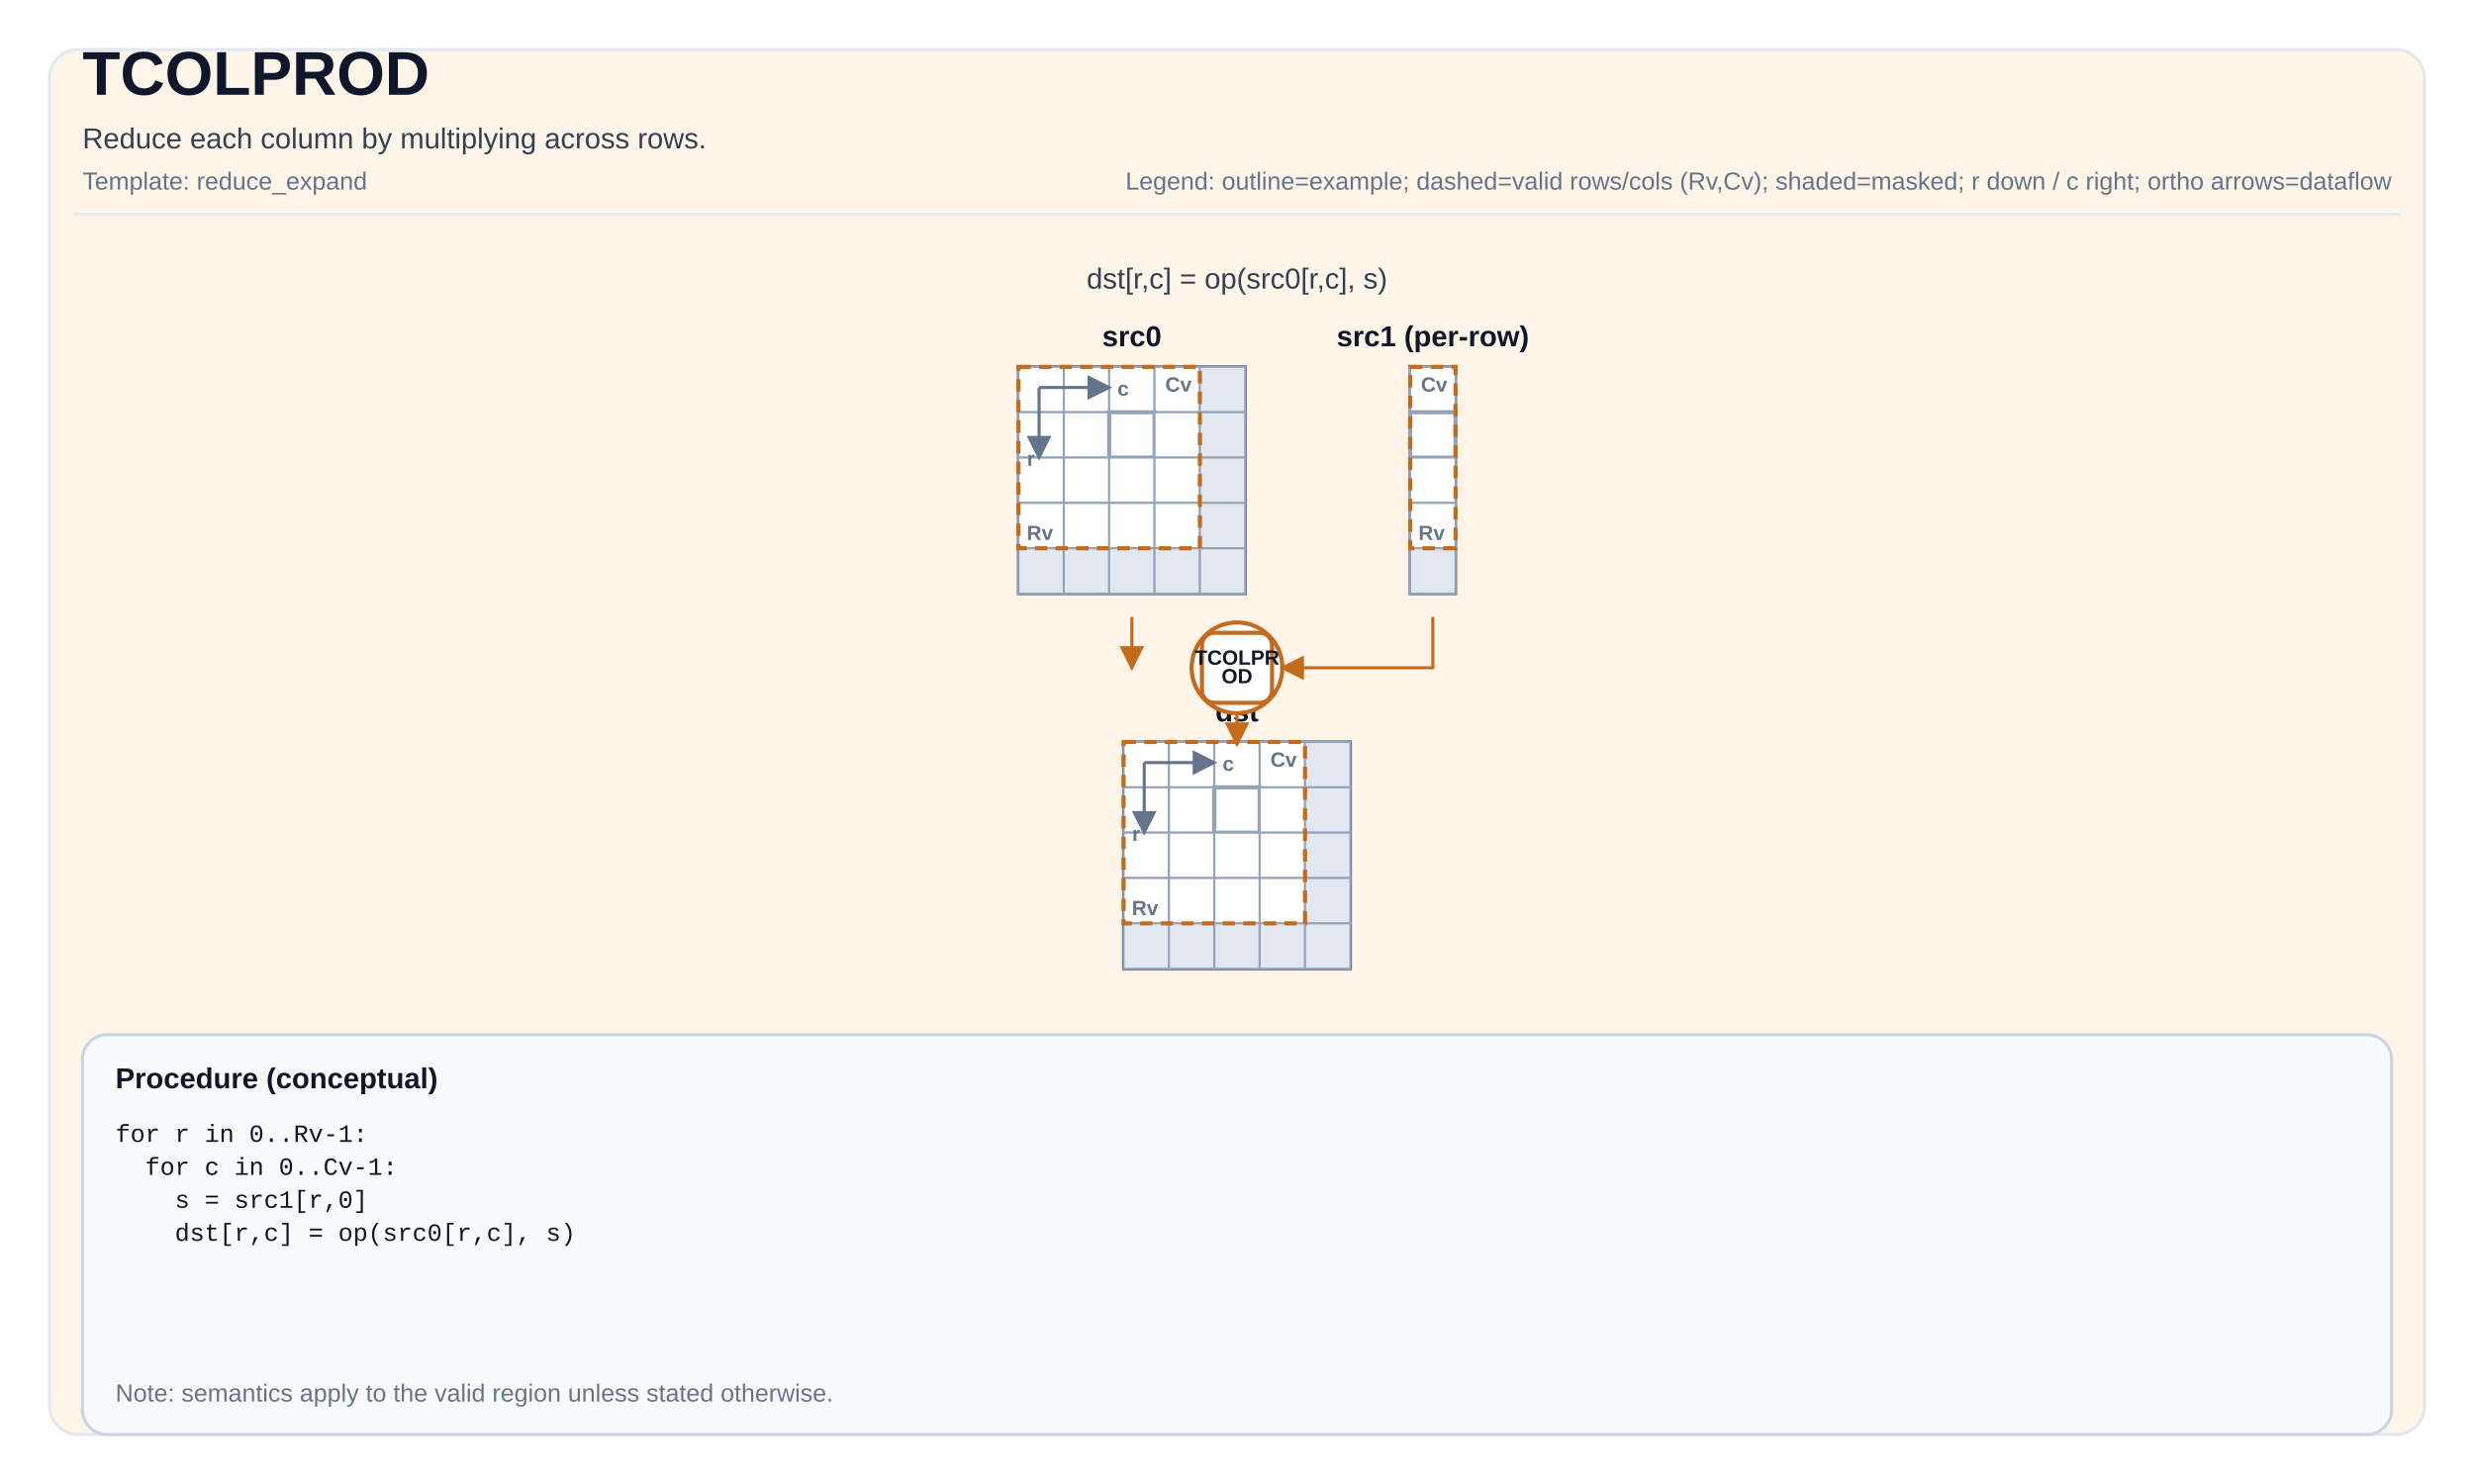
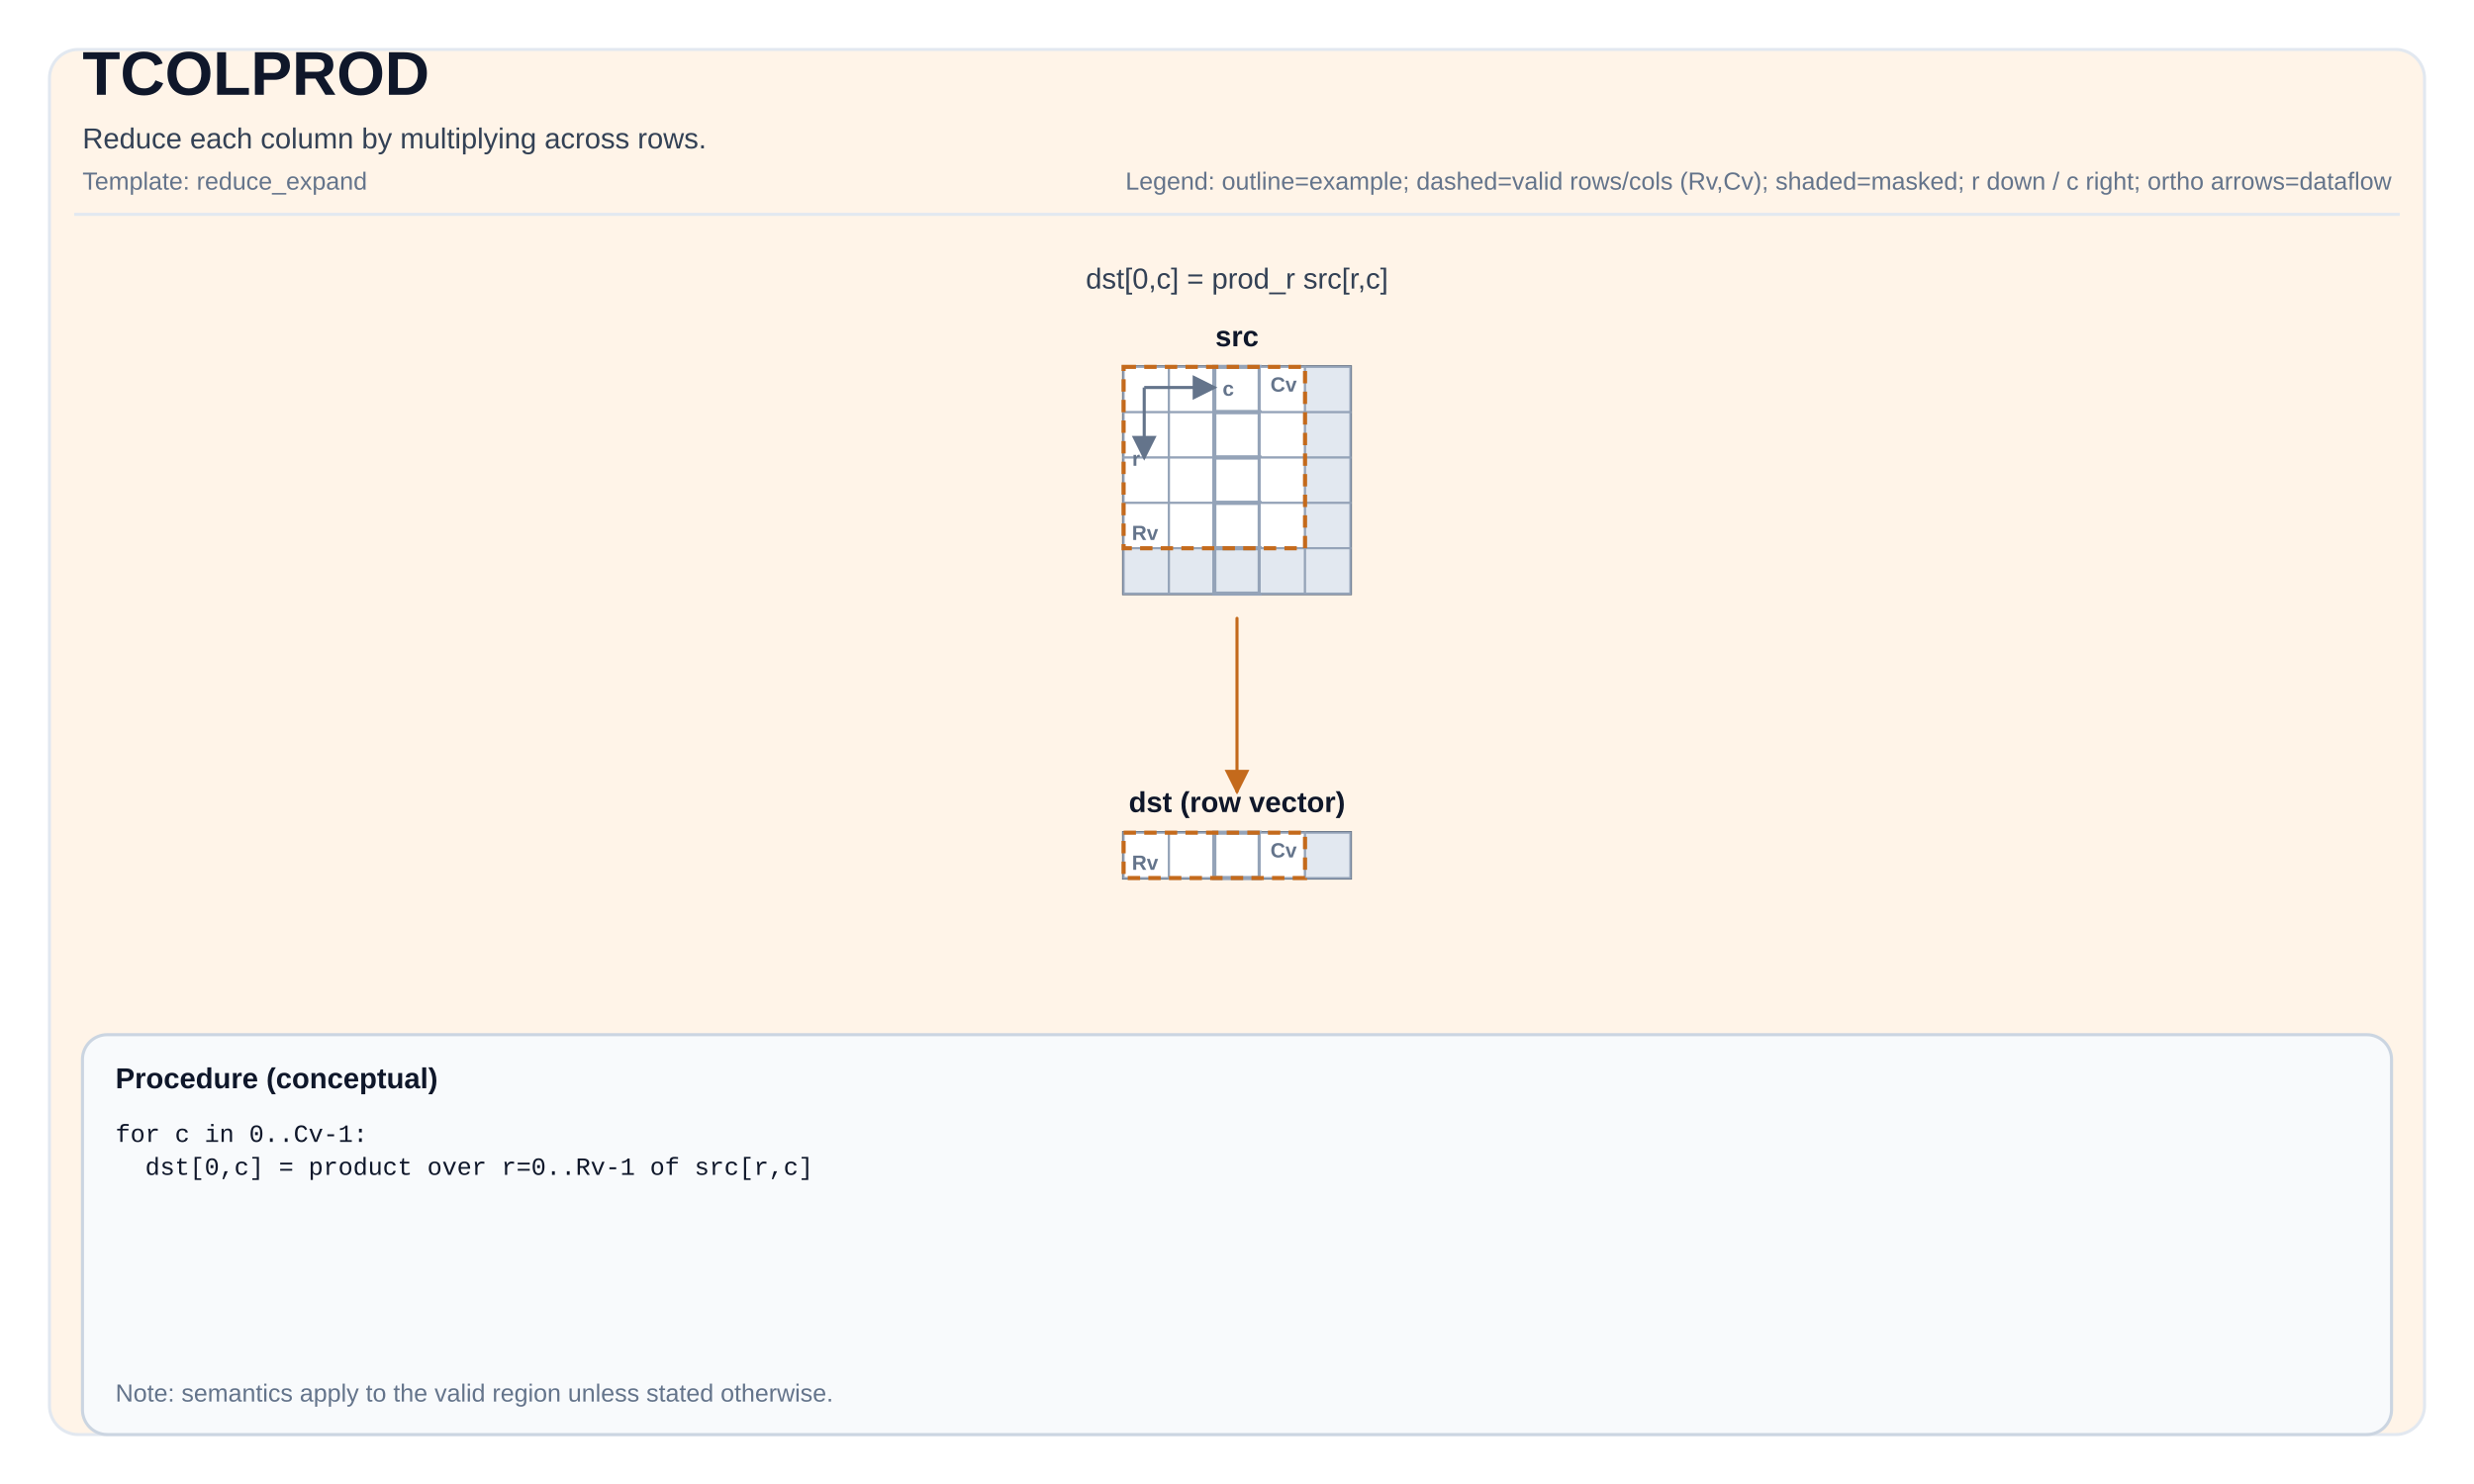
<svg xmlns="http://www.w3.org/2000/svg" width="1200" height="720" viewBox="0 0 1200 720" role="img" aria-label="TCOLPROD tile operation diagram">
  <defs>
    <marker id="arrow" markerWidth="8" markerHeight="8" refX="7" refY="4" orient="auto">
      <path d="M0,0 L0,8 L8,4 z" fill="#C46A1C" />
    </marker>
    <marker id="axisArrow" markerWidth="8" markerHeight="8" refX="7" refY="4" orient="auto">
      <path d="M0,0 L0,8 L8,4 z" fill="#64748b" />
    </marker>
  </defs>
  <style>
svg { font-family: Arial, Helvetica, sans-serif; }
.title { font-size: 30px; font-weight: 700; fill: #0f172a; }
.subtitle { font-size: 14px; fill: #334155; }
.meta { font-size: 12px; fill: #64748b; }
.frame { fill: white; }
.panel { fill: #FFF4E8; stroke: #e2e8f0; stroke-width: 1.5; rx: 14; }
.tileLabel { font-size: 14px; font-weight: 700; fill: #0f172a; }
.tileBorder { fill: none; stroke: #475569; stroke-width: 1.5; }
.cell { fill: #ffffff; stroke: #94a3b8; stroke-width: 1; }
.cellMasked { fill: #e2e8f0; }
.cellHL { stroke-width: 2; }
.cellText { font-family: ui-monospace, SFMono-Regular, Menlo, Monaco, Consolas, 'Liberation Mono', 'Courier New', monospace; font-size: 10px; fill: #0f172a; }
.arrow { stroke-width: 1.5; fill: none; stroke-linejoin: round; stroke-linecap: round; }
.axisLine { stroke: #64748b; stroke-width: 1.5; fill: none; }
.axisText { font-size: 10px; fill: #64748b; font-weight: 700; }
.opCircle { fill: #ffffff; stroke-width: 2; }
.opRect { fill: #ffffff; stroke-width: 2; }
.opText { font-size: 10px; font-weight: 800; fill: #0f172a; }
.procBox { fill: #f8fafc; stroke: #cbd5e1; stroke-width: 1.5; rx: 12; }
.procTitle { font-size: 14px; font-weight: 700; fill: #0f172a; }
.procText { font-family: ui-monospace, SFMono-Regular, Menlo, Monaco, Consolas, 'Liberation Mono', 'Courier New', monospace; font-size: 12px; fill: #0f172a; }
.smallLabel { font-size: 12px; fill: #334155; }
.scalarBox { fill: #ffffff; stroke: #cbd5e1; stroke-width: 1.5; }
.scalarValue { font-size: 16px; font-weight: 700; }
.validBox { fill: none; stroke-width: 2; stroke-dasharray: 6 4; }
</style>
  <rect x="0" y="0" width="1200" height="720" class="frame" />
  <rect x="24" y="24" width="1152" height="672" class="panel" />
  <text x="40" y="46" class="title">TCOLPROD</text>
  <text x="40" y="72" class="subtitle">Reduce each column by multiplying across rows.</text>
  <text x="40" y="92" class="meta">Template: reduce_expand</text>
  <text x="1160" y="92" class="meta" text-anchor="end">Legend: outline=example; dashed=valid rows/cols (Rv,Cv); shaded=masked; r down / c right; ortho arrows=dataflow</text>
  <line x1="36" y1="104" x2="1164" y2="104" stroke="#e2e8f0" stroke-width="1.5" />
-   <text x="549" y="168" class="tileLabel" text-anchor="middle">src0</text>
-   <rect x="494" y="178" width="110" height="110" class="tileBorder" />
-   <rect x="494" y="178" width="22" height="22" class="cell" />
-   <rect x="516" y="178" width="22" height="22" class="cell" />
-   <rect x="538" y="178" width="22" height="22" class="cell" />
-   <rect x="560" y="178" width="22" height="22" class="cell" />
-   <rect x="582" y="178" width="22" height="22" class="cell cellMasked" />
-   <rect x="494" y="200" width="22" height="22" class="cell" />
-   <rect x="516" y="200" width="22" height="22" class="cell" />
-   <rect x="538" y="200" width="22" height="22" class="cell cellHL" stroke="#C46A1C" />
-   <rect x="560" y="200" width="22" height="22" class="cell" />
-   <rect x="582" y="200" width="22" height="22" class="cell cellMasked" />
-   <rect x="494" y="222" width="22" height="22" class="cell" />
-   <rect x="516" y="222" width="22" height="22" class="cell" />
-   <rect x="538" y="222" width="22" height="22" class="cell" />
-   <rect x="560" y="222" width="22" height="22" class="cell" />
-   <rect x="582" y="222" width="22" height="22" class="cell cellMasked" />
-   <rect x="494" y="244" width="22" height="22" class="cell" />
-   <rect x="516" y="244" width="22" height="22" class="cell" />
-   <rect x="538" y="244" width="22" height="22" class="cell" />
-   <rect x="560" y="244" width="22" height="22" class="cell" />
-   <rect x="582" y="244" width="22" height="22" class="cell cellMasked" />
-   <rect x="494" y="266" width="22" height="22" class="cell cellMasked" />
-   <rect x="516" y="266" width="22" height="22" class="cell cellMasked" />
-   <rect x="538" y="266" width="22" height="22" class="cell cellMasked" />
-   <rect x="560" y="266" width="22" height="22" class="cell cellMasked" />
-   <rect x="582" y="266" width="22" height="22" class="cell cellMasked" />
-   <rect x="494" y="178" width="88" height="88" class="validBox" stroke="#C46A1C" />
-   <text x="498" y="262" class="axisText">Rv</text>
-   <text x="578" y="190" class="axisText" text-anchor="end">Cv</text>
-   <path d="M 504 188 L 538 188" class="axisLine" marker-end="url(#axisArrow)" />
-   <path d="M 504 188 L 504 222" class="axisLine" marker-end="url(#axisArrow)" />
-   <text x="542" y="192" class="axisText">c</text>
-   <text x="502" y="226" class="axisText" text-anchor="end">r</text>
-   <text x="695" y="168" class="tileLabel" text-anchor="middle">src1 (per-row)</text>
-   <rect x="684" y="178" width="22" height="110" class="tileBorder" />
-   <rect x="684" y="178" width="22" height="22" class="cell" />
-   <rect x="684" y="200" width="22" height="22" class="cell cellHL" stroke="#C46A1C" />
-   <rect x="684" y="222" width="22" height="22" class="cell" />
-   <rect x="684" y="244" width="22" height="22" class="cell" />
-   <rect x="684" y="266" width="22" height="22" class="cell cellMasked" />
-   <rect x="684" y="178" width="22" height="88" class="validBox" stroke="#C46A1C" />
-   <text x="688" y="262" class="axisText">Rv</text>
-   <text x="702" y="190" class="axisText" text-anchor="end">Cv</text>
-   <text x="600" y="350" class="tileLabel" text-anchor="middle">dst</text>
-   <rect x="545" y="360" width="110" height="110" class="tileBorder" />
-   <rect x="545" y="360" width="22" height="22" class="cell" />
-   <rect x="567" y="360" width="22" height="22" class="cell" />
-   <rect x="589" y="360" width="22" height="22" class="cell" />
-   <rect x="611" y="360" width="22" height="22" class="cell" />
-   <rect x="633" y="360" width="22" height="22" class="cell cellMasked" />
-   <rect x="545" y="382" width="22" height="22" class="cell" />
-   <rect x="567" y="382" width="22" height="22" class="cell" />
-   <rect x="589" y="382" width="22" height="22" class="cell cellHL" stroke="#C46A1C" />
-   <rect x="611" y="382" width="22" height="22" class="cell" />
-   <rect x="633" y="382" width="22" height="22" class="cell cellMasked" />
+   <text x="600" y="168" class="tileLabel" text-anchor="middle">src</text>
+   <rect x="545" y="178" width="110" height="110" class="tileBorder" />
+   <rect x="545" y="178" width="22" height="22" class="cell" />
+   <rect x="567" y="178" width="22" height="22" class="cell" />
+   <rect x="589" y="178" width="22" height="22" class="cell cellHL" stroke="#C46A1C" />
+   <rect x="611" y="178" width="22" height="22" class="cell" />
+   <rect x="633" y="178" width="22" height="22" class="cell cellMasked" />
+   <rect x="545" y="200" width="22" height="22" class="cell" />
+   <rect x="567" y="200" width="22" height="22" class="cell" />
+   <rect x="589" y="200" width="22" height="22" class="cell cellHL" stroke="#C46A1C" />
+   <rect x="611" y="200" width="22" height="22" class="cell" />
+   <rect x="633" y="200" width="22" height="22" class="cell cellMasked" />
+   <rect x="545" y="222" width="22" height="22" class="cell" />
+   <rect x="567" y="222" width="22" height="22" class="cell" />
+   <rect x="589" y="222" width="22" height="22" class="cell cellHL" stroke="#C46A1C" />
+   <rect x="611" y="222" width="22" height="22" class="cell" />
+   <rect x="633" y="222" width="22" height="22" class="cell cellMasked" />
+   <rect x="545" y="244" width="22" height="22" class="cell" />
+   <rect x="567" y="244" width="22" height="22" class="cell" />
+   <rect x="589" y="244" width="22" height="22" class="cell cellHL" stroke="#C46A1C" />
+   <rect x="611" y="244" width="22" height="22" class="cell" />
+   <rect x="633" y="244" width="22" height="22" class="cell cellMasked" />
+   <rect x="545" y="266" width="22" height="22" class="cell cellMasked" />
+   <rect x="567" y="266" width="22" height="22" class="cell cellMasked" />
+   <rect x="589" y="266" width="22" height="22" class="cell cellMasked cellHL" stroke="#C46A1C" />
+   <rect x="611" y="266" width="22" height="22" class="cell cellMasked" />
+   <rect x="633" y="266" width="22" height="22" class="cell cellMasked" />
+   <rect x="545" y="178" width="88" height="88" class="validBox" stroke="#C46A1C" />
+   <text x="549" y="262" class="axisText">Rv</text>
+   <text x="629" y="190" class="axisText" text-anchor="end">Cv</text>
+   <path d="M 555 188 L 589 188" class="axisLine" marker-end="url(#axisArrow)" />
+   <path d="M 555 188 L 555 222" class="axisLine" marker-end="url(#axisArrow)" />
+   <text x="593" y="192" class="axisText">c</text>
+   <text x="553" y="226" class="axisText" text-anchor="end">r</text>
+   <text x="600" y="394" class="tileLabel" text-anchor="middle">dst (row vector)</text>
+   <rect x="545" y="404" width="110" height="22" class="tileBorder" />
  <rect x="545" y="404" width="22" height="22" class="cell" />
  <rect x="567" y="404" width="22" height="22" class="cell" />
-   <rect x="589" y="404" width="22" height="22" class="cell" />
+   <rect x="589" y="404" width="22" height="22" class="cell cellHL" stroke="#C46A1C" />
  <rect x="611" y="404" width="22" height="22" class="cell" />
  <rect x="633" y="404" width="22" height="22" class="cell cellMasked" />
-   <rect x="545" y="426" width="22" height="22" class="cell" />
-   <rect x="567" y="426" width="22" height="22" class="cell" />
-   <rect x="589" y="426" width="22" height="22" class="cell" />
-   <rect x="611" y="426" width="22" height="22" class="cell" />
-   <rect x="633" y="426" width="22" height="22" class="cell cellMasked" />
-   <rect x="545" y="448" width="22" height="22" class="cell cellMasked" />
-   <rect x="567" y="448" width="22" height="22" class="cell cellMasked" />
-   <rect x="589" y="448" width="22" height="22" class="cell cellMasked" />
-   <rect x="611" y="448" width="22" height="22" class="cell cellMasked" />
-   <rect x="633" y="448" width="22" height="22" class="cell cellMasked" />
-   <rect x="545" y="360" width="88" height="88" class="validBox" stroke="#C46A1C" />
-   <text x="549" y="444" class="axisText">Rv</text>
-   <text x="629" y="372" class="axisText" text-anchor="end">Cv</text>
-   <path d="M 555 370 L 589 370" class="axisLine" marker-end="url(#axisArrow)" />
-   <path d="M 555 370 L 555 404" class="axisLine" marker-end="url(#axisArrow)" />
-   <text x="593" y="374" class="axisText">c</text>
-   <text x="553" y="408" class="axisText" text-anchor="end">r</text>
-   <text x="600" y="140" class="subtitle" text-anchor="middle" fill="#C46A1C">dst[r,c] = op(src0[r,c], s)</text>
-   <circle cx="600" cy="324" r="22" class="opCircle" stroke="#C46A1C" />
-   <rect x="583" y="307" width="34" height="34" rx="6" class="opRect" stroke="#C46A1C" />
-   <text x="600" y="322.5" class="opText" font-size="8px" text-anchor="middle">TCOLPR</text>
-   <text x="600" y="331.5" class="opText" font-size="8px" text-anchor="middle">OD</text>
-   <path d="M 549 300 L 549 324" class="arrow" stroke="#C46A1C" marker-end="url(#arrow)" />
-   <path d="M 695 300 L 695 324 L 622 324" class="arrow" stroke="#C46A1C" marker-end="url(#arrow)" />
-   <path d="M 600 346 L 600 361" class="arrow" stroke="#C46A1C" marker-end="url(#arrow)" />
+   <rect x="545" y="404" width="88" height="22" class="validBox" stroke="#C46A1C" />
+   <text x="549" y="422" class="axisText">Rv</text>
+   <text x="629" y="416" class="axisText" text-anchor="end">Cv</text>
+   <text x="600" y="140" class="subtitle" text-anchor="middle" fill="#C46A1C">dst[0,c] = prod_r src[r,c]</text>
+   <path d="M 600 300 L 600 384" class="arrow" stroke="#C46A1C" marker-end="url(#arrow)" />
  <rect x="40" y="502" width="1120" height="194" class="procBox" />
  <text x="56" y="528" class="procTitle">Procedure (conceptual)</text>
  <text x="56" y="554" class="procText" xml:space="preserve">
-     <tspan x="56" dy="0">for r in 0..Rv-1:</tspan>
-     <tspan x="56" dy="16">  for c in 0..Cv-1:</tspan>
-     <tspan x="56" dy="16">    s = src1[r,0]</tspan>
-     <tspan x="56" dy="16">    dst[r,c] = op(src0[r,c], s)</tspan>
+     <tspan x="56" dy="0">for c in 0..Cv-1:</tspan>
+     <tspan x="56" dy="16">  dst[0,c] = product over r=0..Rv-1 of src[r,c]</tspan>
  </text>
  <text x="56" y="680" class="meta">Note: semantics apply to the valid region unless stated otherwise.</text>
</svg>
